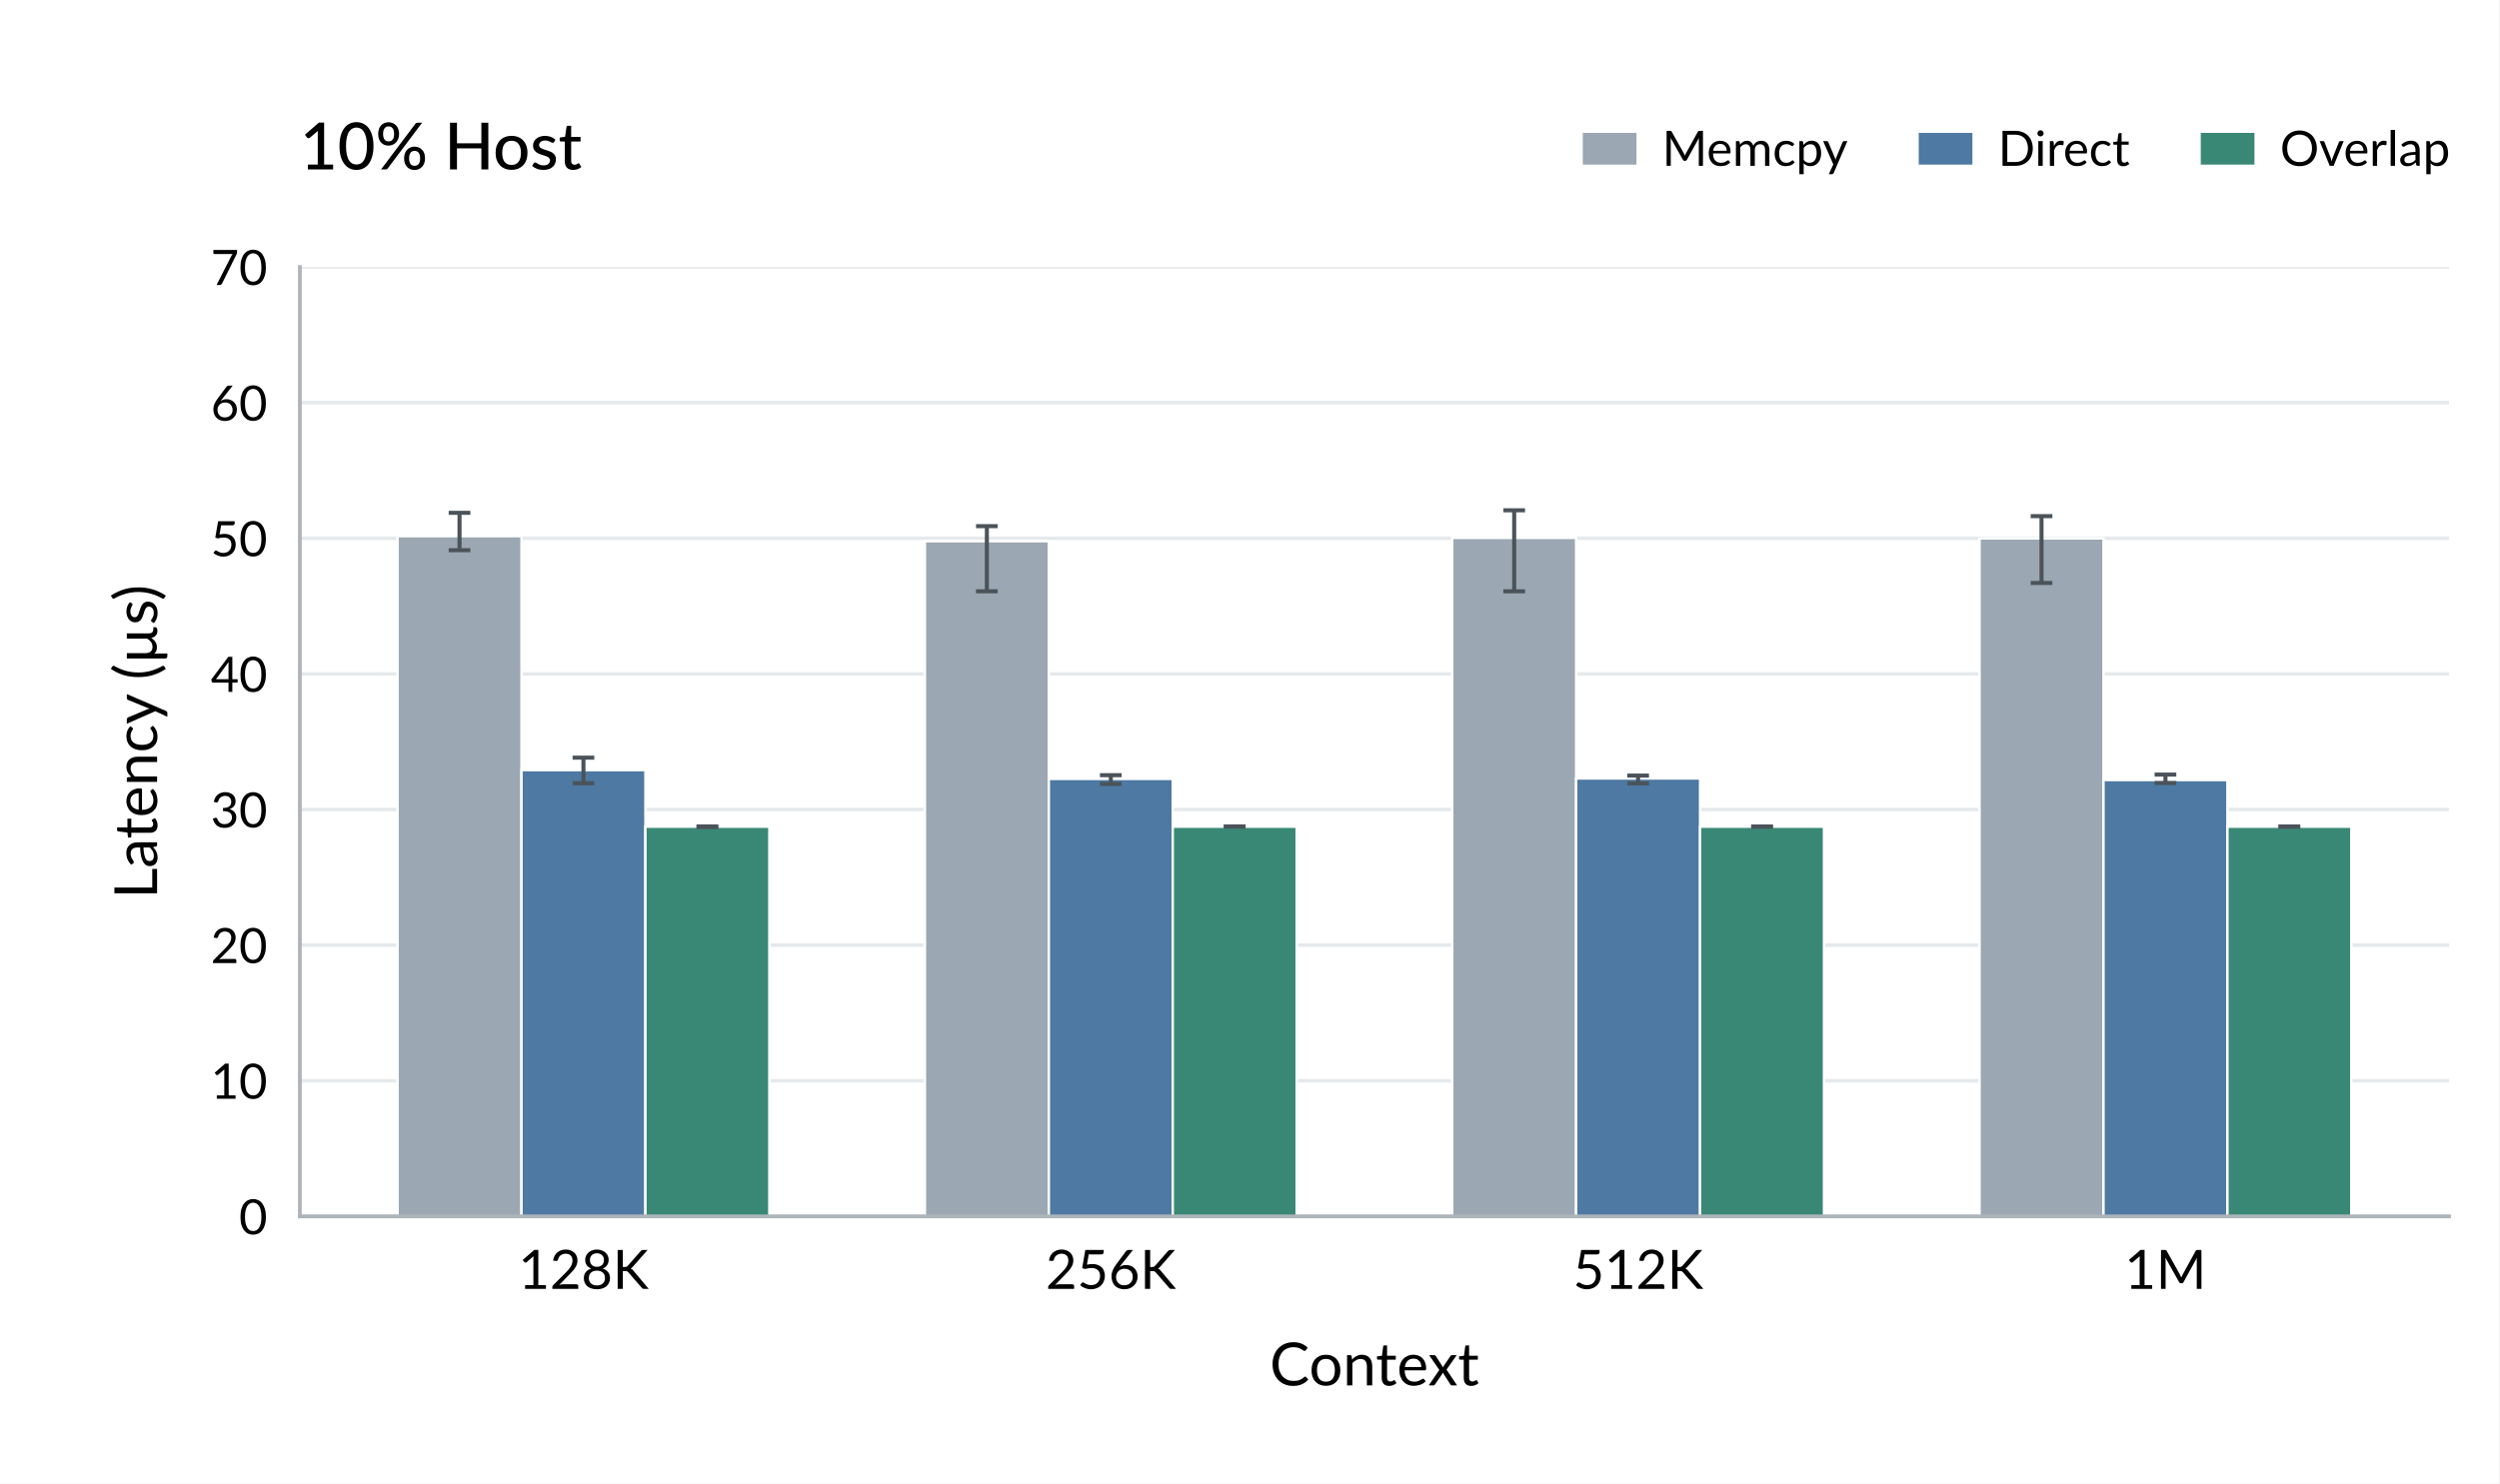
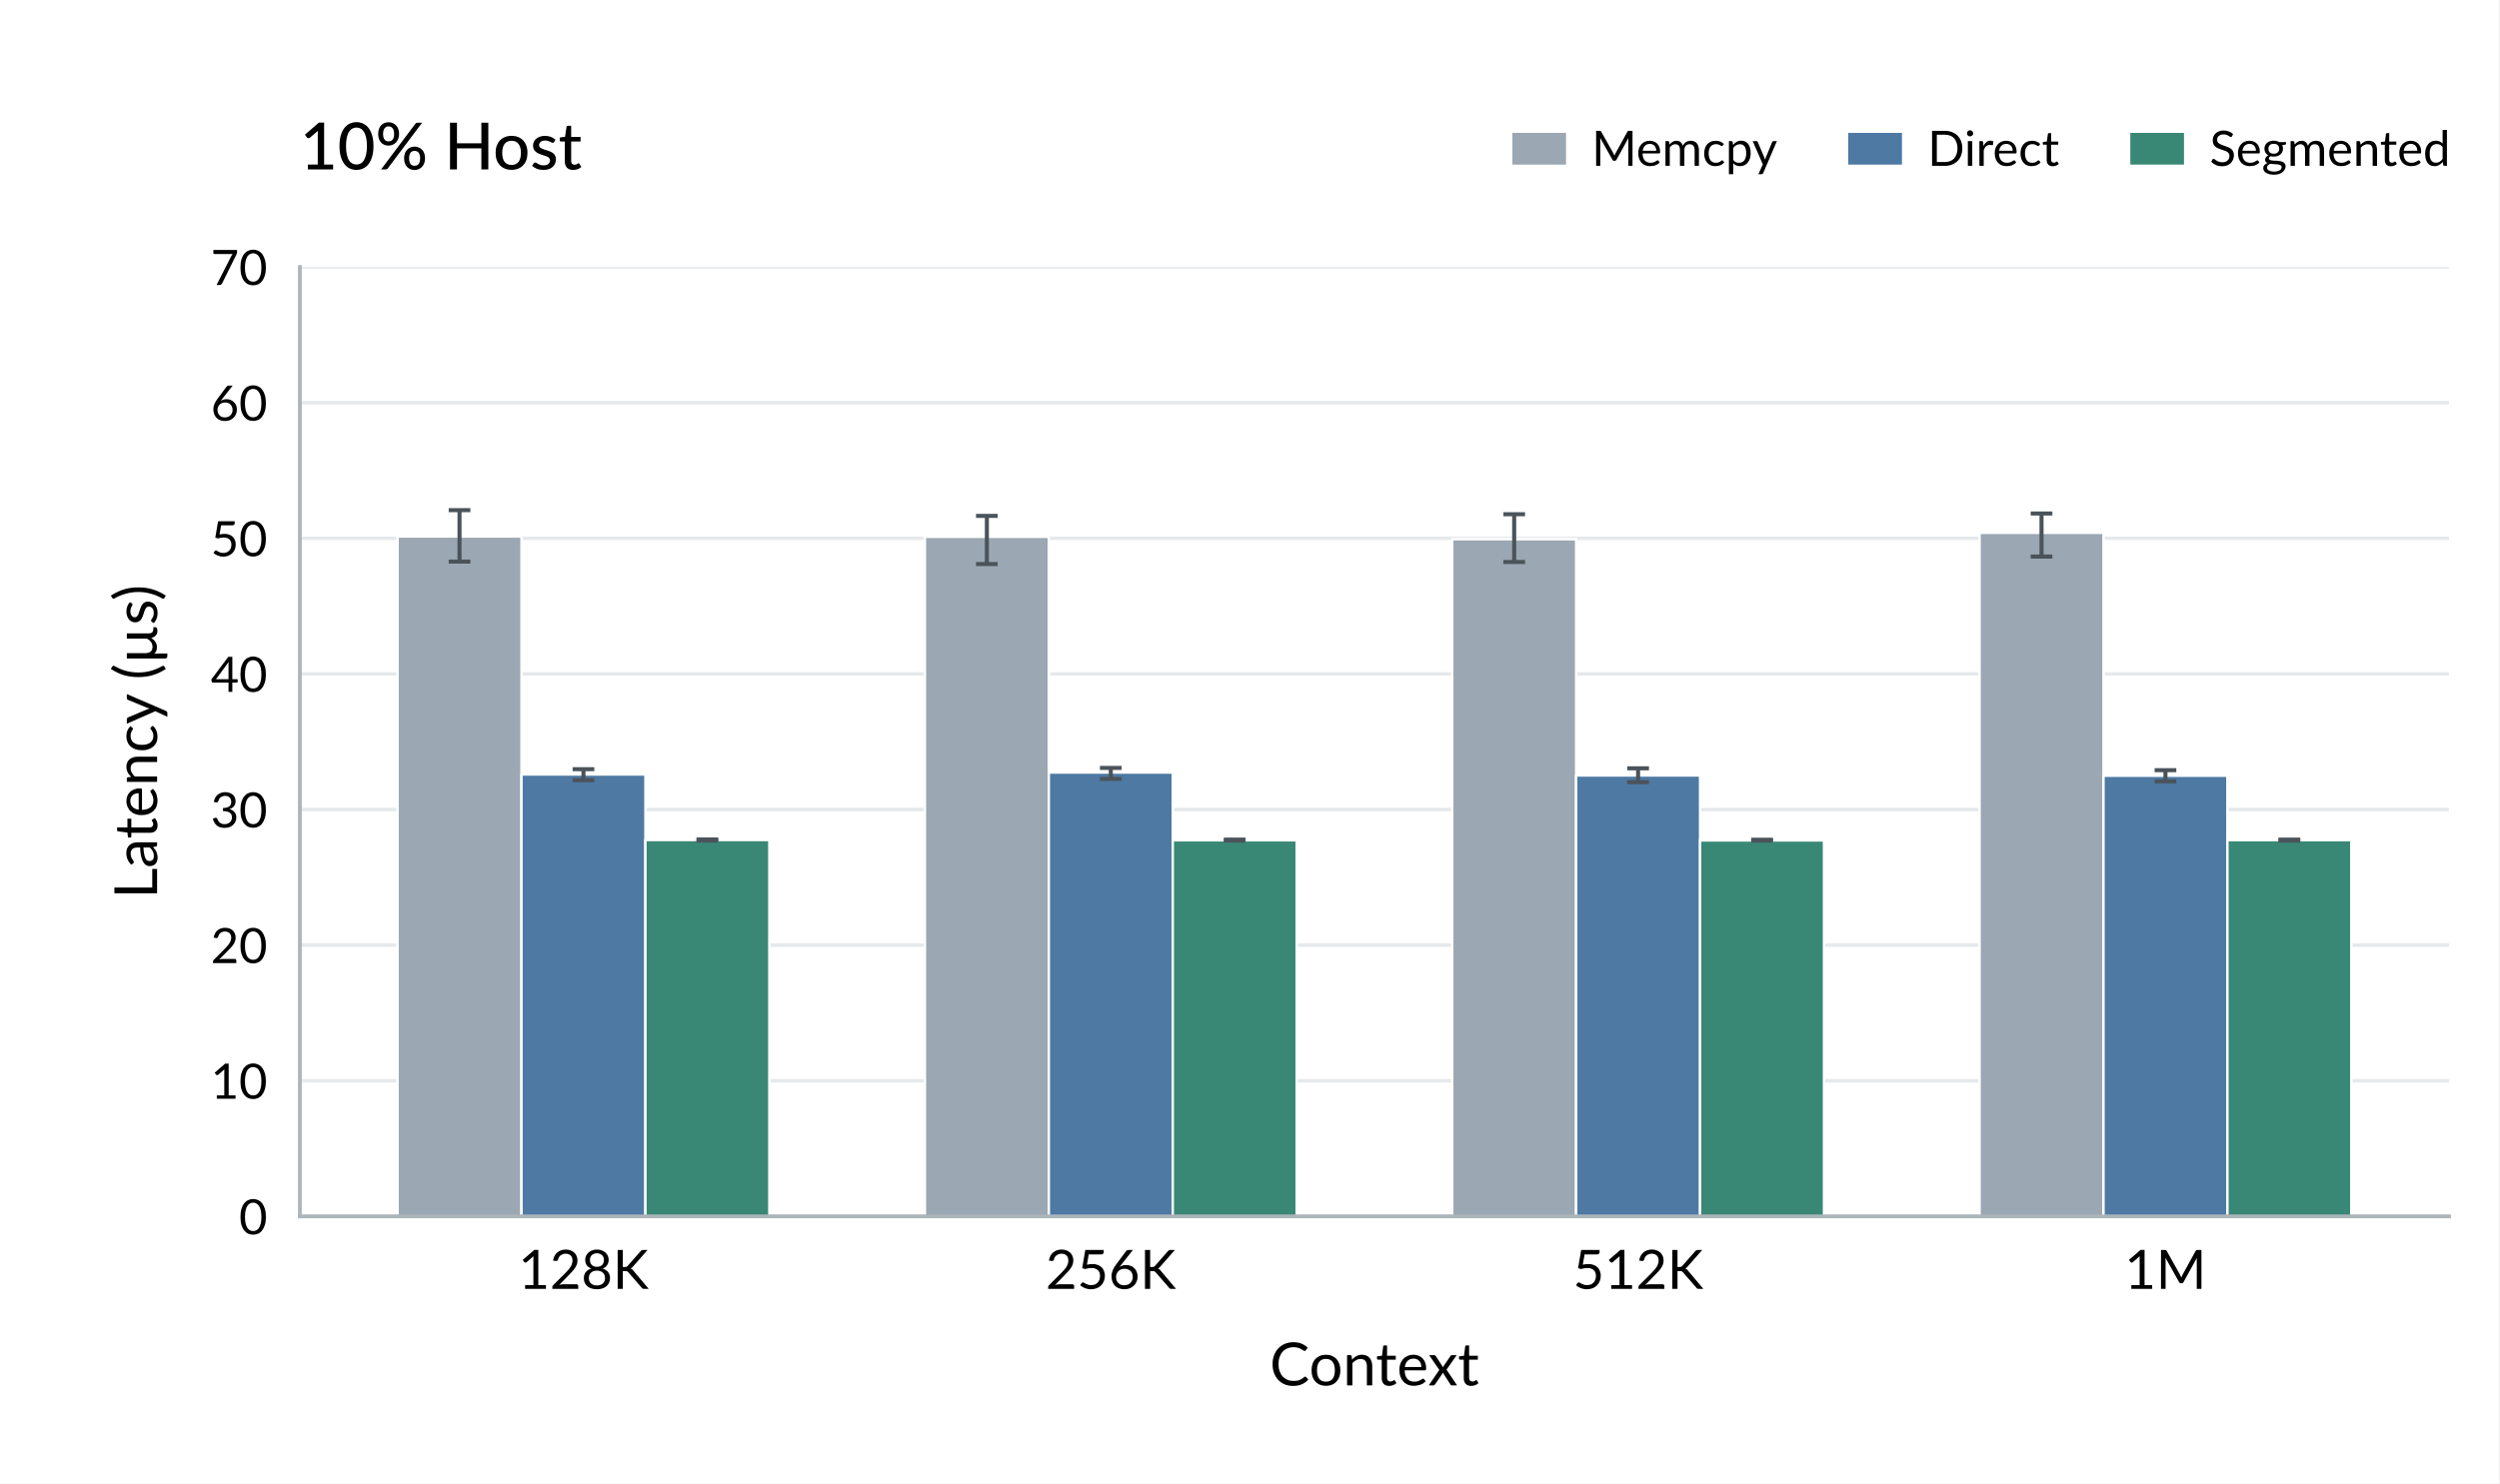
<svg xmlns="http://www.w3.org/2000/svg" xmlns:xlink="http://www.w3.org/1999/xlink" width="460.8pt" height="273.6pt" viewBox="0 0 460.8 273.6" version="1.1">
  <defs>
    <style type="text/css">*{stroke-linejoin: round; stroke-linecap: butt}</style>
  </defs>
  <g id="figure_1">
    <g id="patch_1">
      <path d="M 0 273.6 L 460.8 273.6 L 460.8 0 L 0 0 z " style="fill: #ffffff" />
    </g>
    <g id="axes_1">
      <g id="patch_2">
        <path d="M 55.296 224.352 L 451.584 224.352 L 451.584 49.248 L 55.296 49.248 z " style="fill: #ffffff" />
      </g>
      <g id="matplotlib.axis_1">
        <g id="xtick_1">
          <g id="line2d_1" />
          <g id="text_1">
            <text style="font-size: 10px; font-family: 'Lato'; text-anchor: middle" x="107.585" y="237.718" transform="rotate(-0 107.585 237.7176)">128K</text>
          </g>
        </g>
        <g id="xtick_2">
          <g id="line2d_2" />
          <g id="text_2">
            <text style="font-size: 10px; font-family: 'Lato'; text-anchor: middle" x="204.822" y="237.718" transform="rotate(-0 204.8217 237.7176)">256K</text>
          </g>
        </g>
        <g id="xtick_3">
          <g id="line2d_3" />
          <g id="text_3">
            <text style="font-size: 10px; font-family: 'Lato'; text-anchor: middle" x="302.058" y="237.718" transform="rotate(-0 302.0583 237.7176)">512K</text>
          </g>
        </g>
        <g id="xtick_4">
          <g id="line2d_4" />
          <g id="text_4">
            <text style="font-size: 10px; font-family: 'Lato'; text-anchor: middle" x="399.295" y="237.718" transform="rotate(-0 399.295 237.7176)">1M</text>
          </g>
        </g>
        <g id="text_5">
          <text style="font-size: 11px; font-family: 'Lato'; text-anchor: middle" x="253.44" y="255.535" transform="rotate(-0 253.44 255.5354)">Context</text>
        </g>
      </g>
      <g id="matplotlib.axis_2">
        <g id="ytick_1">
          <g id="line2d_5">
-             <path d="M 55.296 224.352 L 451.584 224.352 " clip-path="url(#pde8d6be41b)" style="fill: none; stroke: #e6e9ec; stroke-width: 0.65; stroke-linecap: square" />
+             <path d="M 55.296 224.352 L 451.584 224.352 " clip-path="url(#pecbd0d7d60)" style="fill: none; stroke: #e6e9ec; stroke-width: 0.65; stroke-linecap: square" />
          </g>
          <g id="line2d_6" />
          <g id="text_6">
            <text style="font-size: 9px; font-family: 'Lato'; text-anchor: end" x="49.296" y="227.667" transform="rotate(-0 49.296 227.6665)">0</text>
          </g>
        </g>
        <g id="ytick_2">
          <g id="line2d_7">
-             <path d="M 55.296 199.337 L 451.584 199.337 " clip-path="url(#pde8d6be41b)" style="fill: none; stroke: #e6e9ec; stroke-width: 0.65; stroke-linecap: square" />
+             <path d="M 55.296 199.337 L 451.584 199.337 " clip-path="url(#pecbd0d7d60)" style="fill: none; stroke: #e6e9ec; stroke-width: 0.65; stroke-linecap: square" />
          </g>
          <g id="line2d_8" />
          <g id="text_7">
            <text style="font-size: 9px; font-family: 'Lato'; text-anchor: end" x="49.296" y="202.652" transform="rotate(-0 49.296 202.6517)">10</text>
          </g>
        </g>
        <g id="ytick_3">
          <g id="line2d_9">
-             <path d="M 55.296 174.322 L 451.584 174.322 " clip-path="url(#pde8d6be41b)" style="fill: none; stroke: #e6e9ec; stroke-width: 0.65; stroke-linecap: square" />
+             <path d="M 55.296 174.322 L 451.584 174.322 " clip-path="url(#pecbd0d7d60)" style="fill: none; stroke: #e6e9ec; stroke-width: 0.65; stroke-linecap: square" />
          </g>
          <g id="line2d_10" />
          <g id="text_8">
            <text style="font-size: 9px; font-family: 'Lato'; text-anchor: end" x="49.296" y="177.637" transform="rotate(-0 49.296 177.6368)">20</text>
          </g>
        </g>
        <g id="ytick_4">
          <g id="line2d_11">
-             <path d="M 55.296 149.307 L 451.584 149.307 " clip-path="url(#pde8d6be41b)" style="fill: none; stroke: #e6e9ec; stroke-width: 0.65; stroke-linecap: square" />
+             <path d="M 55.296 149.307 L 451.584 149.307 " clip-path="url(#pecbd0d7d60)" style="fill: none; stroke: #e6e9ec; stroke-width: 0.65; stroke-linecap: square" />
          </g>
          <g id="line2d_12" />
          <g id="text_9">
            <text style="font-size: 9px; font-family: 'Lato'; text-anchor: end" x="49.296" y="152.622" transform="rotate(-0 49.296 152.622)">30</text>
          </g>
        </g>
        <g id="ytick_5">
          <g id="line2d_13">
-             <path d="M 55.296 124.293 L 451.584 124.293 " clip-path="url(#pde8d6be41b)" style="fill: none; stroke: #e6e9ec; stroke-width: 0.65; stroke-linecap: square" />
+             <path d="M 55.296 124.293 L 451.584 124.293 " clip-path="url(#pecbd0d7d60)" style="fill: none; stroke: #e6e9ec; stroke-width: 0.65; stroke-linecap: square" />
          </g>
          <g id="line2d_14" />
          <g id="text_10">
            <text style="font-size: 9px; font-family: 'Lato'; text-anchor: end" x="49.296" y="127.607" transform="rotate(-0 49.296 127.6071)">40</text>
          </g>
        </g>
        <g id="ytick_6">
          <g id="line2d_15">
-             <path d="M 55.296 99.278 L 451.584 99.278 " clip-path="url(#pde8d6be41b)" style="fill: none; stroke: #e6e9ec; stroke-width: 0.65; stroke-linecap: square" />
+             <path d="M 55.296 99.278 L 451.584 99.278 " clip-path="url(#pecbd0d7d60)" style="fill: none; stroke: #e6e9ec; stroke-width: 0.65; stroke-linecap: square" />
          </g>
          <g id="line2d_16" />
          <g id="text_11">
            <text style="font-size: 9px; font-family: 'Lato'; text-anchor: end" x="49.296" y="102.592" transform="rotate(-0 49.296 102.5922)">50</text>
          </g>
        </g>
        <g id="ytick_7">
          <g id="line2d_17">
-             <path d="M 55.296 74.263 L 451.584 74.263 " clip-path="url(#pde8d6be41b)" style="fill: none; stroke: #e6e9ec; stroke-width: 0.65; stroke-linecap: square" />
+             <path d="M 55.296 74.263 L 451.584 74.263 " clip-path="url(#pecbd0d7d60)" style="fill: none; stroke: #e6e9ec; stroke-width: 0.65; stroke-linecap: square" />
          </g>
          <g id="line2d_18" />
          <g id="text_12">
            <text style="font-size: 9px; font-family: 'Lato'; text-anchor: end" x="49.296" y="77.577" transform="rotate(-0 49.296 77.57739)">60</text>
          </g>
        </g>
        <g id="ytick_8">
          <g id="line2d_19">
-             <path d="M 55.296 49.248 L 451.584 49.248 " clip-path="url(#pde8d6be41b)" style="fill: none; stroke: #e6e9ec; stroke-width: 0.65; stroke-linecap: square" />
+             <path d="M 55.296 49.248 L 451.584 49.248 " clip-path="url(#pecbd0d7d60)" style="fill: none; stroke: #e6e9ec; stroke-width: 0.65; stroke-linecap: square" />
          </g>
          <g id="line2d_20" />
          <g id="text_13">
            <text style="font-size: 9px; font-family: 'Lato'; text-anchor: end" x="49.296" y="52.563" transform="rotate(-0 49.296 52.56253)">70</text>
          </g>
        </g>
        <g id="text_14">
          <text style="font-size: 11px; font-family: 'Lato'; text-anchor: middle" x="28.969" y="136.8" transform="rotate(-90 28.96881 136.8)">Latency (µs)</text>
        </g>
      </g>
      <g id="patch_3">
-         <path d="M 73.309 224.352 L 96.16 224.352 L 96.16 98.889 L 73.309 98.889 z " clip-path="url(#pde8d6be41b)" style="fill: #9ba7b2; stroke: #ffffff; stroke-width: 0.45; stroke-linejoin: miter" />
+         <path d="M 73.309 224.352 L 96.16 224.352 L 96.16 98.953 L 73.309 98.953 z " clip-path="url(#pecbd0d7d60)" style="fill: #9ba7b2; stroke: #ffffff; stroke-width: 0.45; stroke-linejoin: miter" />
      </g>
      <g id="patch_4">
-         <path d="M 170.546 224.352 L 193.396 224.352 L 193.396 99.824 L 170.546 99.824 z " clip-path="url(#pde8d6be41b)" style="fill: #9ba7b2; stroke: #ffffff; stroke-width: 0.45; stroke-linejoin: miter" />
+         <path d="M 170.546 224.352 L 193.396 224.352 L 193.396 99.017 L 170.546 99.017 z " clip-path="url(#pecbd0d7d60)" style="fill: #9ba7b2; stroke: #ffffff; stroke-width: 0.45; stroke-linejoin: miter" />
      </g>
      <g id="patch_5">
-         <path d="M 267.782 224.352 L 290.633 224.352 L 290.633 99.209 L 267.782 99.209 z " clip-path="url(#pde8d6be41b)" style="fill: #9ba7b2; stroke: #ffffff; stroke-width: 0.45; stroke-linejoin: miter" />
+         <path d="M 267.782 224.352 L 290.633 224.352 L 290.633 99.452 L 267.782 99.452 z " clip-path="url(#pecbd0d7d60)" style="fill: #9ba7b2; stroke: #ffffff; stroke-width: 0.45; stroke-linejoin: miter" />
      </g>
      <g id="patch_6">
-         <path d="M 365.019 224.352 L 387.87 224.352 L 387.87 99.311 L 365.019 99.311 z " clip-path="url(#pde8d6be41b)" style="fill: #9ba7b2; stroke: #ffffff; stroke-width: 0.45; stroke-linejoin: miter" />
+         <path d="M 365.019 224.352 L 387.87 224.352 L 387.87 98.274 L 365.019 98.274 z " clip-path="url(#pecbd0d7d60)" style="fill: #9ba7b2; stroke: #ffffff; stroke-width: 0.45; stroke-linejoin: miter" />
      </g>
      <g id="patch_7">
-         <path d="M 96.16 224.352 L 119.01 224.352 L 119.01 142.05 L 96.16 142.05 z " clip-path="url(#pde8d6be41b)" style="fill: #4d79a3; stroke: #ffffff; stroke-width: 0.45; stroke-linejoin: miter" />
+         <path d="M 96.16 224.352 L 119.01 224.352 L 119.01 142.844 L 96.16 142.844 z " clip-path="url(#pecbd0d7d60)" style="fill: #4d79a3; stroke: #ffffff; stroke-width: 0.45; stroke-linejoin: miter" />
      </g>
      <g id="patch_8">
-         <path d="M 193.396 224.352 L 216.247 224.352 L 216.247 143.664 L 193.396 143.664 z " clip-path="url(#pde8d6be41b)" style="fill: #4d79a3; stroke: #ffffff; stroke-width: 0.45; stroke-linejoin: miter" />
+         <path d="M 193.396 224.352 L 216.247 224.352 L 216.247 142.486 L 193.396 142.486 z " clip-path="url(#pecbd0d7d60)" style="fill: #4d79a3; stroke: #ffffff; stroke-width: 0.45; stroke-linejoin: miter" />
      </g>
      <g id="patch_9">
-         <path d="M 290.633 224.352 L 313.484 224.352 L 313.484 143.587 L 290.633 143.587 z " clip-path="url(#pde8d6be41b)" style="fill: #4d79a3; stroke: #ffffff; stroke-width: 0.45; stroke-linejoin: miter" />
+         <path d="M 290.633 224.352 L 313.484 224.352 L 313.484 143.024 L 290.633 143.024 z " clip-path="url(#pecbd0d7d60)" style="fill: #4d79a3; stroke: #ffffff; stroke-width: 0.45; stroke-linejoin: miter" />
      </g>
      <g id="patch_10">
-         <path d="M 387.87 224.352 L 410.72 224.352 L 410.72 143.882 L 387.87 143.882 z " clip-path="url(#pde8d6be41b)" style="fill: #4d79a3; stroke: #ffffff; stroke-width: 0.45; stroke-linejoin: miter" />
+         <path d="M 387.87 224.352 L 410.72 224.352 L 410.72 143.075 L 387.87 143.075 z " clip-path="url(#pecbd0d7d60)" style="fill: #4d79a3; stroke: #ffffff; stroke-width: 0.45; stroke-linejoin: miter" />
      </g>
      <g id="patch_11">
-         <path d="M 119.01 224.352 L 141.861 224.352 L 141.861 152.476 L 119.01 152.476 z " clip-path="url(#pde8d6be41b)" style="fill: #398875; stroke: #ffffff; stroke-width: 0.45; stroke-linejoin: miter" />
+         <path d="M 119.01 224.352 L 141.861 224.352 L 141.861 154.935 L 119.01 154.935 z " clip-path="url(#pecbd0d7d60)" style="fill: #398875; stroke: #ffffff; stroke-width: 0.45; stroke-linejoin: miter" />
      </g>
      <g id="patch_12">
-         <path d="M 216.247 224.352 L 239.098 224.352 L 239.098 152.476 L 216.247 152.476 z " clip-path="url(#pde8d6be41b)" style="fill: #398875; stroke: #ffffff; stroke-width: 0.45; stroke-linejoin: miter" />
+         <path d="M 216.247 224.352 L 239.098 224.352 L 239.098 154.986 L 216.247 154.986 z " clip-path="url(#pecbd0d7d60)" style="fill: #398875; stroke: #ffffff; stroke-width: 0.45; stroke-linejoin: miter" />
      </g>
      <g id="patch_13">
-         <path d="M 313.484 224.352 L 336.334 224.352 L 336.334 152.476 L 313.484 152.476 z " clip-path="url(#pde8d6be41b)" style="fill: #398875; stroke: #ffffff; stroke-width: 0.45; stroke-linejoin: miter" />
+         <path d="M 313.484 224.352 L 336.334 224.352 L 336.334 155.012 L 313.484 155.012 z " clip-path="url(#pecbd0d7d60)" style="fill: #398875; stroke: #ffffff; stroke-width: 0.45; stroke-linejoin: miter" />
      </g>
      <g id="patch_14">
-         <path d="M 410.72 224.352 L 433.571 224.352 L 433.571 152.476 L 410.72 152.476 z " clip-path="url(#pde8d6be41b)" style="fill: #398875; stroke: #ffffff; stroke-width: 0.45; stroke-linejoin: miter" />
+         <path d="M 410.72 224.352 L 433.571 224.352 L 433.571 154.96 L 410.72 154.96 z " clip-path="url(#pecbd0d7d60)" style="fill: #398875; stroke: #ffffff; stroke-width: 0.45; stroke-linejoin: miter" />
      </g>
      <g id="LineCollection_1">
-         <path d="M 84.734 101.476 L 84.734 94.585 " clip-path="url(#pde8d6be41b)" style="fill: none; stroke: #4b535a; stroke-width: 0.75" />
-         <path d="M 181.971 109.058 L 181.971 97.044 " clip-path="url(#pde8d6be41b)" style="fill: none; stroke: #4b535a; stroke-width: 0.75" />
-         <path d="M 279.208 109.058 L 279.208 94.124 " clip-path="url(#pde8d6be41b)" style="fill: none; stroke: #4b535a; stroke-width: 0.75" />
-         <path d="M 376.444 107.521 L 376.444 95.2 " clip-path="url(#pde8d6be41b)" style="fill: none; stroke: #4b535a; stroke-width: 0.75" />
+         <path d="M 84.734 103.576 L 84.734 94.099 " clip-path="url(#pecbd0d7d60)" style="fill: none; stroke: #4b535a; stroke-width: 0.75" />
+         <path d="M 181.971 104.037 L 181.971 95.149 " clip-path="url(#pecbd0d7d60)" style="fill: none; stroke: #4b535a; stroke-width: 0.75" />
+         <path d="M 279.208 103.653 L 279.208 94.841 " clip-path="url(#pecbd0d7d60)" style="fill: none; stroke: #4b535a; stroke-width: 0.75" />
+         <path d="M 376.444 102.654 L 376.444 94.713 " clip-path="url(#pecbd0d7d60)" style="fill: none; stroke: #4b535a; stroke-width: 0.75" />
      </g>
      <g id="line2d_21">
        <defs>
-           <path id="m5b78b31e88" d="M 2 0 L -2 -0 " style="stroke: #4b535a; stroke-width: 0.75" />
+           <path id="m76e89147af" d="M 2 0 L -2 -0 " style="stroke: #4b535a; stroke-width: 0.75" />
        </defs>
-         <g clip-path="url(#pde8d6be41b)">
-           <use xlink:href="#m5b78b31e88" x="84.734" y="101.476" style="fill: #1f77b4; stroke: #4b535a; stroke-width: 0.75" />
-           <use xlink:href="#m5b78b31e88" x="181.971" y="109.058" style="fill: #1f77b4; stroke: #4b535a; stroke-width: 0.75" />
-           <use xlink:href="#m5b78b31e88" x="279.208" y="109.058" style="fill: #1f77b4; stroke: #4b535a; stroke-width: 0.75" />
-           <use xlink:href="#m5b78b31e88" x="376.444" y="107.521" style="fill: #1f77b4; stroke: #4b535a; stroke-width: 0.75" />
+         <g clip-path="url(#pecbd0d7d60)">
+           <use xlink:href="#m76e89147af" x="84.734" y="103.576" style="fill: #1f77b4; stroke: #4b535a; stroke-width: 0.75" />
+           <use xlink:href="#m76e89147af" x="181.971" y="104.037" style="fill: #1f77b4; stroke: #4b535a; stroke-width: 0.75" />
+           <use xlink:href="#m76e89147af" x="279.208" y="103.653" style="fill: #1f77b4; stroke: #4b535a; stroke-width: 0.75" />
+           <use xlink:href="#m76e89147af" x="376.444" y="102.654" style="fill: #1f77b4; stroke: #4b535a; stroke-width: 0.75" />
        </g>
      </g>
      <g id="line2d_22">
-         <g clip-path="url(#pde8d6be41b)">
-           <use xlink:href="#m5b78b31e88" x="84.734" y="94.585" style="fill: #1f77b4; stroke: #4b535a; stroke-width: 0.75" />
-           <use xlink:href="#m5b78b31e88" x="181.971" y="97.044" style="fill: #1f77b4; stroke: #4b535a; stroke-width: 0.75" />
-           <use xlink:href="#m5b78b31e88" x="279.208" y="94.124" style="fill: #1f77b4; stroke: #4b535a; stroke-width: 0.75" />
-           <use xlink:href="#m5b78b31e88" x="376.444" y="95.2" style="fill: #1f77b4; stroke: #4b535a; stroke-width: 0.75" />
+         <g clip-path="url(#pecbd0d7d60)">
+           <use xlink:href="#m76e89147af" x="84.734" y="94.099" style="fill: #1f77b4; stroke: #4b535a; stroke-width: 0.75" />
+           <use xlink:href="#m76e89147af" x="181.971" y="95.149" style="fill: #1f77b4; stroke: #4b535a; stroke-width: 0.75" />
+           <use xlink:href="#m76e89147af" x="279.208" y="94.841" style="fill: #1f77b4; stroke: #4b535a; stroke-width: 0.75" />
+           <use xlink:href="#m76e89147af" x="376.444" y="94.713" style="fill: #1f77b4; stroke: #4b535a; stroke-width: 0.75" />
        </g>
      </g>
      <g id="LineCollection_2">
-         <path d="M 107.585 144.458 L 107.585 139.745 " clip-path="url(#pde8d6be41b)" style="fill: none; stroke: #4b535a; stroke-width: 0.75" />
-         <path d="M 204.822 144.586 L 204.822 142.972 " clip-path="url(#pde8d6be41b)" style="fill: none; stroke: #4b535a; stroke-width: 0.75" />
-         <path d="M 302.058 144.484 L 302.058 143.049 " clip-path="url(#pde8d6be41b)" style="fill: none; stroke: #4b535a; stroke-width: 0.75" />
-         <path d="M 399.295 144.433 L 399.295 142.87 " clip-path="url(#pde8d6be41b)" style="fill: none; stroke: #4b535a; stroke-width: 0.75" />
+         <path d="M 107.585 143.895 L 107.585 141.871 " clip-path="url(#pecbd0d7d60)" style="fill: none; stroke: #4b535a; stroke-width: 0.75" />
+         <path d="M 204.822 143.664 L 204.822 141.64 " clip-path="url(#pecbd0d7d60)" style="fill: none; stroke: #4b535a; stroke-width: 0.75" />
+         <path d="M 302.058 144.253 L 302.058 141.717 " clip-path="url(#pecbd0d7d60)" style="fill: none; stroke: #4b535a; stroke-width: 0.75" />
+         <path d="M 399.295 144.125 L 399.295 142.05 " clip-path="url(#pecbd0d7d60)" style="fill: none; stroke: #4b535a; stroke-width: 0.75" />
      </g>
      <g id="line2d_23">
-         <g clip-path="url(#pde8d6be41b)">
-           <use xlink:href="#m5b78b31e88" x="107.585" y="144.458" style="fill: #1f77b4; stroke: #4b535a; stroke-width: 0.75" />
-           <use xlink:href="#m5b78b31e88" x="204.822" y="144.586" style="fill: #1f77b4; stroke: #4b535a; stroke-width: 0.75" />
-           <use xlink:href="#m5b78b31e88" x="302.058" y="144.484" style="fill: #1f77b4; stroke: #4b535a; stroke-width: 0.75" />
-           <use xlink:href="#m5b78b31e88" x="399.295" y="144.433" style="fill: #1f77b4; stroke: #4b535a; stroke-width: 0.75" />
+         <g clip-path="url(#pecbd0d7d60)">
+           <use xlink:href="#m76e89147af" x="107.585" y="143.895" style="fill: #1f77b4; stroke: #4b535a; stroke-width: 0.75" />
+           <use xlink:href="#m76e89147af" x="204.822" y="143.664" style="fill: #1f77b4; stroke: #4b535a; stroke-width: 0.75" />
+           <use xlink:href="#m76e89147af" x="302.058" y="144.253" style="fill: #1f77b4; stroke: #4b535a; stroke-width: 0.75" />
+           <use xlink:href="#m76e89147af" x="399.295" y="144.125" style="fill: #1f77b4; stroke: #4b535a; stroke-width: 0.75" />
        </g>
      </g>
      <g id="line2d_24">
-         <g clip-path="url(#pde8d6be41b)">
-           <use xlink:href="#m5b78b31e88" x="107.585" y="139.745" style="fill: #1f77b4; stroke: #4b535a; stroke-width: 0.75" />
-           <use xlink:href="#m5b78b31e88" x="204.822" y="142.972" style="fill: #1f77b4; stroke: #4b535a; stroke-width: 0.75" />
-           <use xlink:href="#m5b78b31e88" x="302.058" y="143.049" style="fill: #1f77b4; stroke: #4b535a; stroke-width: 0.75" />
-           <use xlink:href="#m5b78b31e88" x="399.295" y="142.87" style="fill: #1f77b4; stroke: #4b535a; stroke-width: 0.75" />
+         <g clip-path="url(#pecbd0d7d60)">
+           <use xlink:href="#m76e89147af" x="107.585" y="141.871" style="fill: #1f77b4; stroke: #4b535a; stroke-width: 0.75" />
+           <use xlink:href="#m76e89147af" x="204.822" y="141.64" style="fill: #1f77b4; stroke: #4b535a; stroke-width: 0.75" />
+           <use xlink:href="#m76e89147af" x="302.058" y="141.717" style="fill: #1f77b4; stroke: #4b535a; stroke-width: 0.75" />
+           <use xlink:href="#m76e89147af" x="399.295" y="142.05" style="fill: #1f77b4; stroke: #4b535a; stroke-width: 0.75" />
        </g>
      </g>
      <g id="LineCollection_3">
-         <path d="M 130.436 152.553 L 130.436 152.424 " clip-path="url(#pde8d6be41b)" style="fill: none; stroke: #4b535a; stroke-width: 0.75" />
-         <path d="M 227.672 152.476 L 227.672 152.424 " clip-path="url(#pde8d6be41b)" style="fill: none; stroke: #4b535a; stroke-width: 0.75" />
-         <path d="M 324.909 152.476 L 324.909 152.45 " clip-path="url(#pde8d6be41b)" style="fill: none; stroke: #4b535a; stroke-width: 0.75" />
-         <path d="M 422.146 152.476 L 422.146 152.45 " clip-path="url(#pde8d6be41b)" style="fill: none; stroke: #4b535a; stroke-width: 0.75" />
+         <path d="M 130.436 155.037 L 130.436 154.832 " clip-path="url(#pecbd0d7d60)" style="fill: none; stroke: #4b535a; stroke-width: 0.75" />
+         <path d="M 227.672 155.037 L 227.672 154.858 " clip-path="url(#pecbd0d7d60)" style="fill: none; stroke: #4b535a; stroke-width: 0.75" />
+         <path d="M 324.909 155.037 L 324.909 154.884 " clip-path="url(#pecbd0d7d60)" style="fill: none; stroke: #4b535a; stroke-width: 0.75" />
+         <path d="M 422.146 155.037 L 422.146 154.858 " clip-path="url(#pecbd0d7d60)" style="fill: none; stroke: #4b535a; stroke-width: 0.75" />
      </g>
      <g id="line2d_25">
-         <g clip-path="url(#pde8d6be41b)">
-           <use xlink:href="#m5b78b31e88" x="130.436" y="152.553" style="fill: #1f77b4; stroke: #4b535a; stroke-width: 0.75" />
-           <use xlink:href="#m5b78b31e88" x="227.672" y="152.476" style="fill: #1f77b4; stroke: #4b535a; stroke-width: 0.75" />
-           <use xlink:href="#m5b78b31e88" x="324.909" y="152.476" style="fill: #1f77b4; stroke: #4b535a; stroke-width: 0.75" />
-           <use xlink:href="#m5b78b31e88" x="422.146" y="152.476" style="fill: #1f77b4; stroke: #4b535a; stroke-width: 0.75" />
+         <g clip-path="url(#pecbd0d7d60)">
+           <use xlink:href="#m76e89147af" x="130.436" y="155.037" style="fill: #1f77b4; stroke: #4b535a; stroke-width: 0.75" />
+           <use xlink:href="#m76e89147af" x="227.672" y="155.037" style="fill: #1f77b4; stroke: #4b535a; stroke-width: 0.75" />
+           <use xlink:href="#m76e89147af" x="324.909" y="155.037" style="fill: #1f77b4; stroke: #4b535a; stroke-width: 0.75" />
+           <use xlink:href="#m76e89147af" x="422.146" y="155.037" style="fill: #1f77b4; stroke: #4b535a; stroke-width: 0.75" />
        </g>
      </g>
      <g id="line2d_26">
-         <g clip-path="url(#pde8d6be41b)">
-           <use xlink:href="#m5b78b31e88" x="130.436" y="152.424" style="fill: #1f77b4; stroke: #4b535a; stroke-width: 0.75" />
-           <use xlink:href="#m5b78b31e88" x="227.672" y="152.424" style="fill: #1f77b4; stroke: #4b535a; stroke-width: 0.75" />
-           <use xlink:href="#m5b78b31e88" x="324.909" y="152.45" style="fill: #1f77b4; stroke: #4b535a; stroke-width: 0.75" />
-           <use xlink:href="#m5b78b31e88" x="422.146" y="152.45" style="fill: #1f77b4; stroke: #4b535a; stroke-width: 0.75" />
+         <g clip-path="url(#pecbd0d7d60)">
+           <use xlink:href="#m76e89147af" x="130.436" y="154.832" style="fill: #1f77b4; stroke: #4b535a; stroke-width: 0.75" />
+           <use xlink:href="#m76e89147af" x="227.672" y="154.858" style="fill: #1f77b4; stroke: #4b535a; stroke-width: 0.75" />
+           <use xlink:href="#m76e89147af" x="324.909" y="154.884" style="fill: #1f77b4; stroke: #4b535a; stroke-width: 0.75" />
+           <use xlink:href="#m76e89147af" x="422.146" y="154.858" style="fill: #1f77b4; stroke: #4b535a; stroke-width: 0.75" />
        </g>
      </g>
      <g id="patch_15">
        <path d="M 55.296 224.352 L 55.296 49.248 " style="fill: none; stroke: #adb4ba; stroke-width: 0.7; stroke-linejoin: miter; stroke-linecap: square" />
      </g>
      <g id="patch_16">
        <path d="M 55.296 224.352 L 451.584 224.352 " style="fill: none; stroke: #adb4ba; stroke-width: 0.7; stroke-linejoin: miter; stroke-linecap: square" />
      </g>
      <g id="text_15">
        <text style="font-weight: 500; font-size: 12px; font-family: 'Lato'; text-anchor: start" x="55.296" y="31.248" transform="rotate(-0 55.296 31.248)">10% Host</text>
      </g>
      <g id="legend_1">
        <g id="patch_17">
-           <path d="M 291.633 30.585 L 301.983 30.585 L 301.983 24.285 L 291.633 24.285 z " style="fill: #9ba7b2; stroke: #ffffff; stroke-width: 0.45; stroke-linejoin: miter" />
+           <path d="M 278.642 30.585 L 288.992 30.585 L 288.992 24.285 L 278.642 24.285 z " style="fill: #9ba7b2; stroke: #ffffff; stroke-width: 0.45; stroke-linejoin: miter" />
        </g>
        <g id="text_16">
-           <text style="font-size: 9px; font-family: 'Lato'; text-anchor: start" x="306.483" y="30.585" transform="rotate(-0 306.483 30.5849)">Memcpy</text>
+           <text style="font-size: 9px; font-family: 'Lato'; text-anchor: start" x="293.492" y="30.585" transform="rotate(-0 293.492 30.5849)">Memcpy</text>
        </g>
        <g id="patch_18">
-           <path d="M 353.574 30.585 L 363.924 30.585 L 363.924 24.285 L 353.574 24.285 z " style="fill: #4d79a3; stroke: #ffffff; stroke-width: 0.45; stroke-linejoin: miter" />
+           <path d="M 340.583 30.585 L 350.933 30.585 L 350.933 24.285 L 340.583 24.285 z " style="fill: #4d79a3; stroke: #ffffff; stroke-width: 0.45; stroke-linejoin: miter" />
        </g>
        <g id="text_17">
-           <text style="font-size: 9px; font-family: 'Lato'; text-anchor: start" x="368.424" y="30.585" transform="rotate(-0 368.4241 30.5849)">Direct</text>
+           <text style="font-size: 9px; font-family: 'Lato'; text-anchor: start" x="355.433" y="30.585" transform="rotate(-0 355.4331 30.5849)">Direct</text>
        </g>
        <g id="patch_19">
-           <path d="M 405.58 30.585 L 415.93 30.585 L 415.93 24.285 L 405.58 24.285 z " style="fill: #398875; stroke: #ffffff; stroke-width: 0.45; stroke-linejoin: miter" />
+           <path d="M 392.589 30.585 L 402.939 30.585 L 402.939 24.285 L 392.589 24.285 z " style="fill: #398875; stroke: #ffffff; stroke-width: 0.45; stroke-linejoin: miter" />
        </g>
        <g id="text_18">
-           <text style="font-size: 9px; font-family: 'Lato'; text-anchor: start" x="420.43" y="30.585" transform="rotate(-0 420.43 30.5849)">Overlap</text>
+           <text style="font-size: 9px; font-family: 'Lato'; text-anchor: start" x="407.439" y="30.585" transform="rotate(-0 407.4391 30.5849)">Segmented</text>
        </g>
      </g>
    </g>
  </g>
  <defs>
-     <clipPath id="pde8d6be41b">
+     <clipPath id="pecbd0d7d60">
      <rect x="55.296" y="49.248" width="396.288" height="175.104" />
    </clipPath>
  </defs>
</svg>
